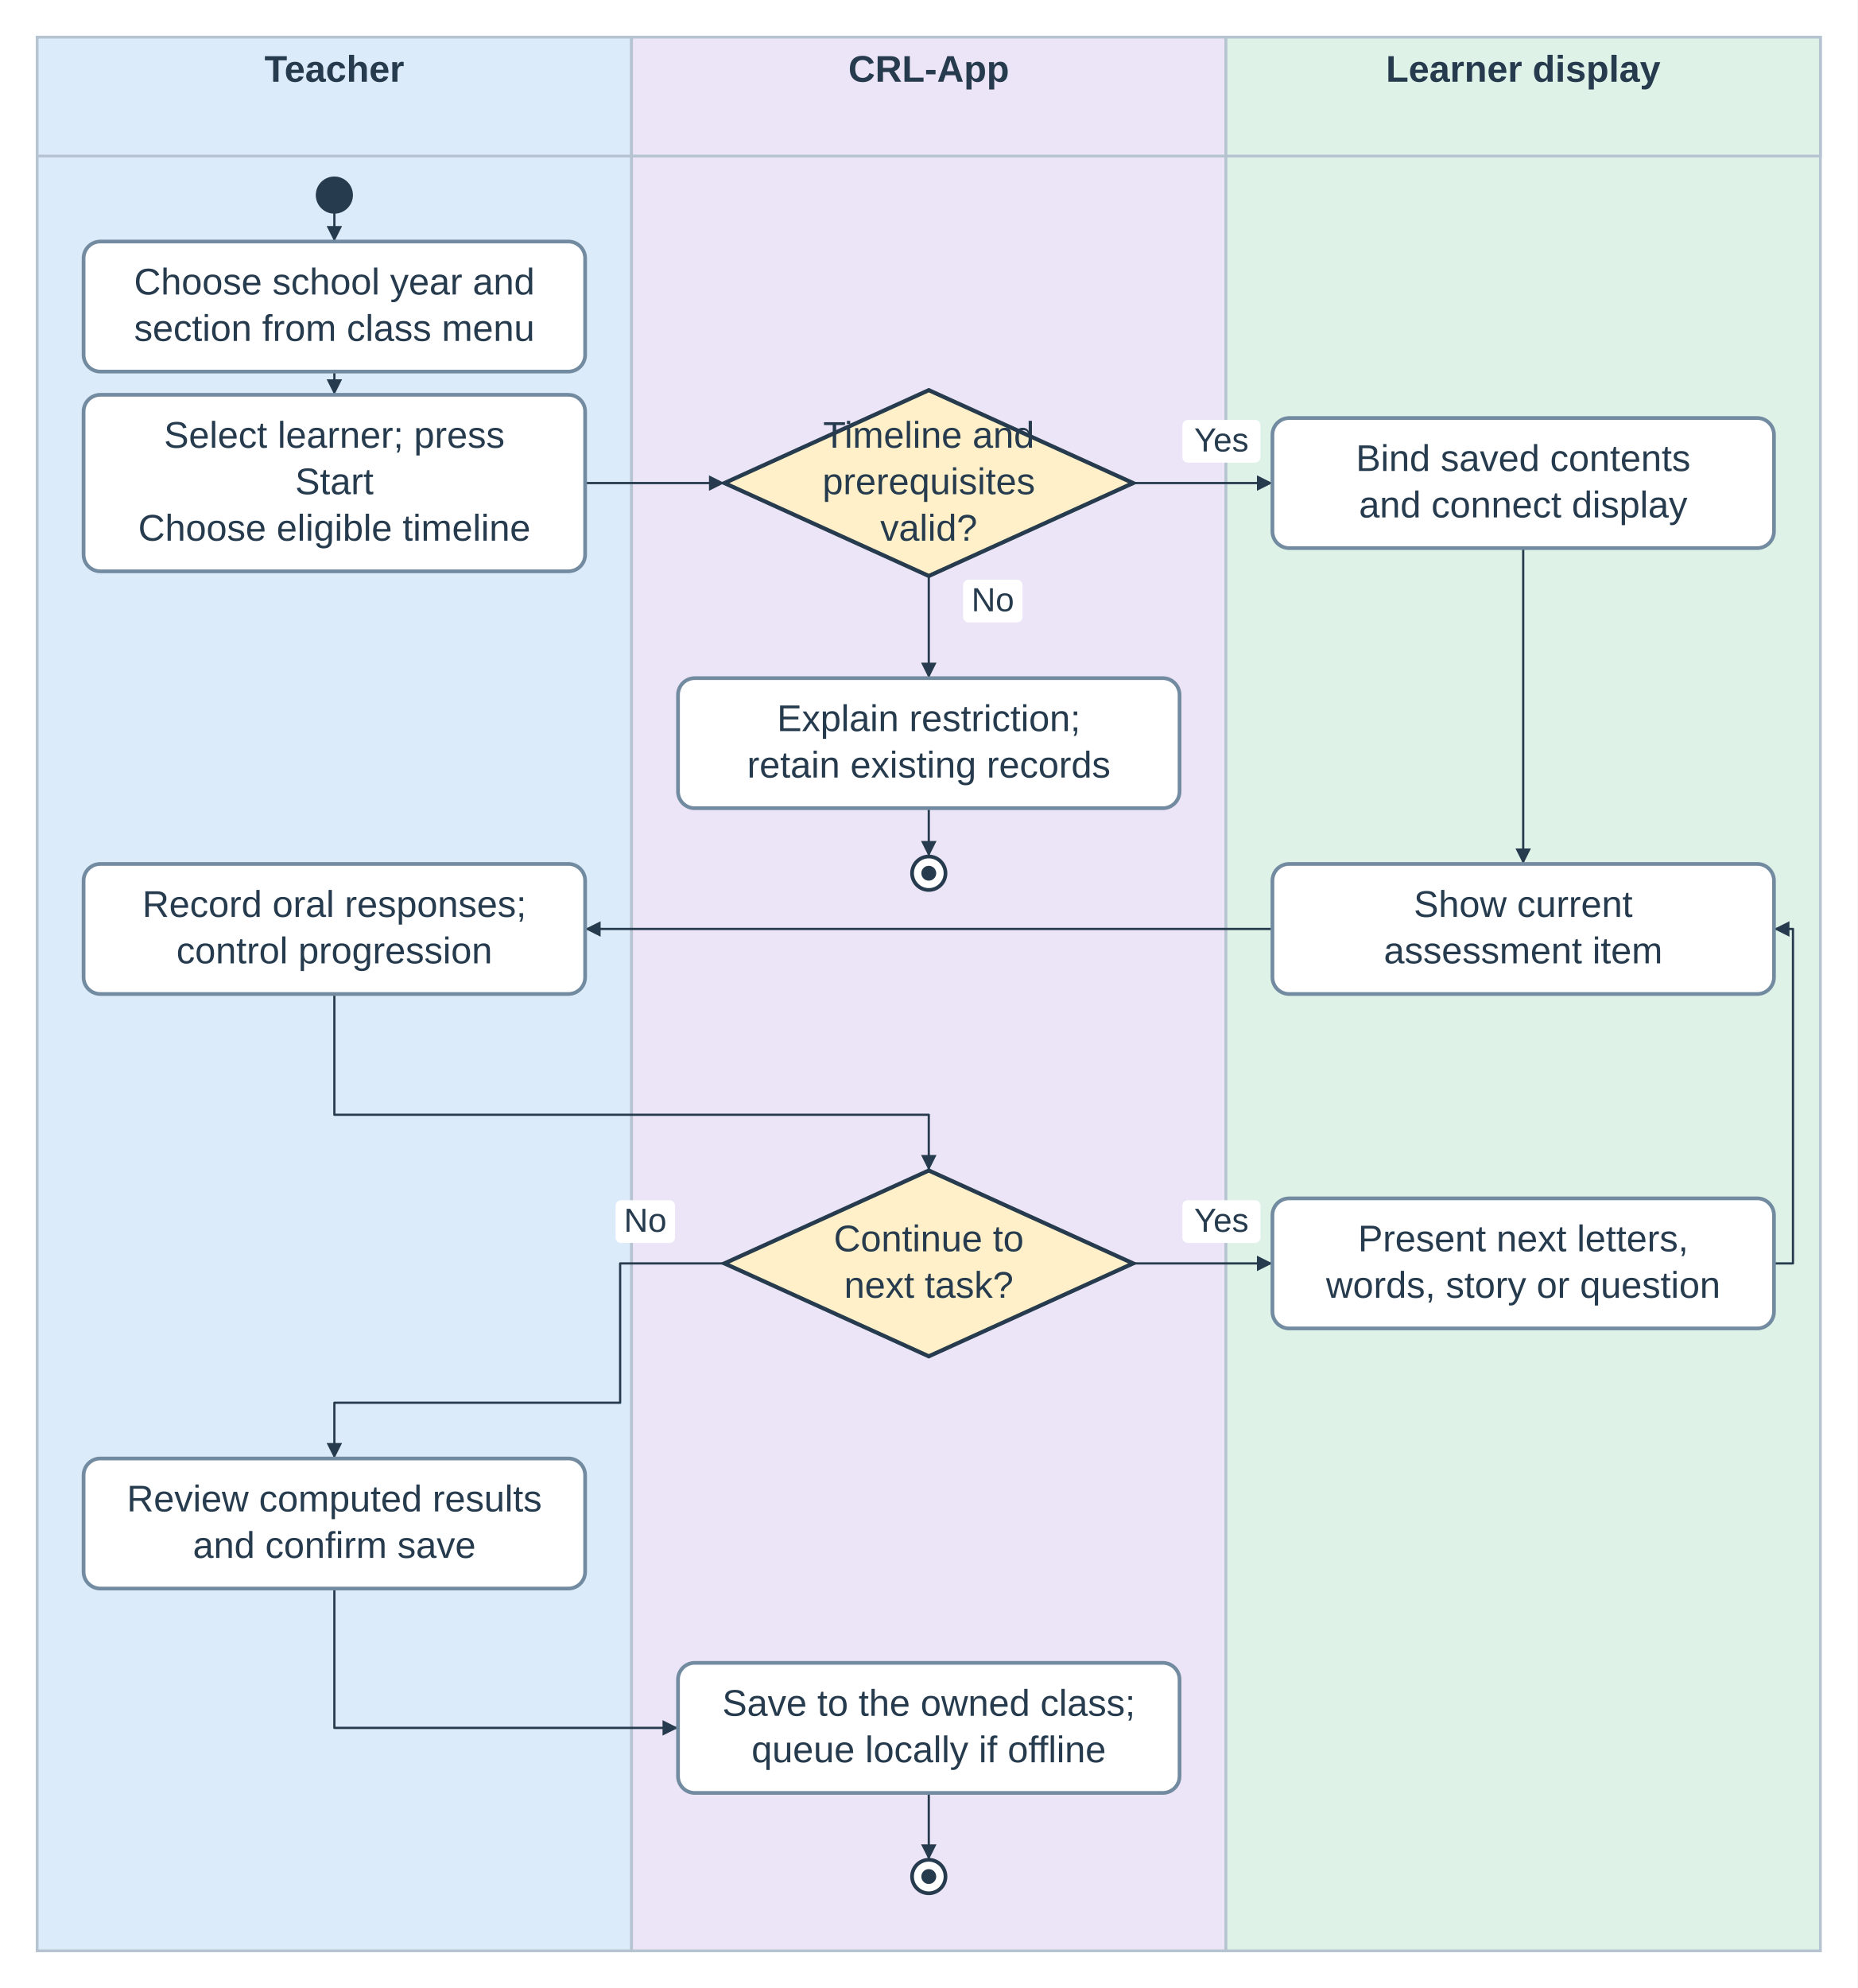
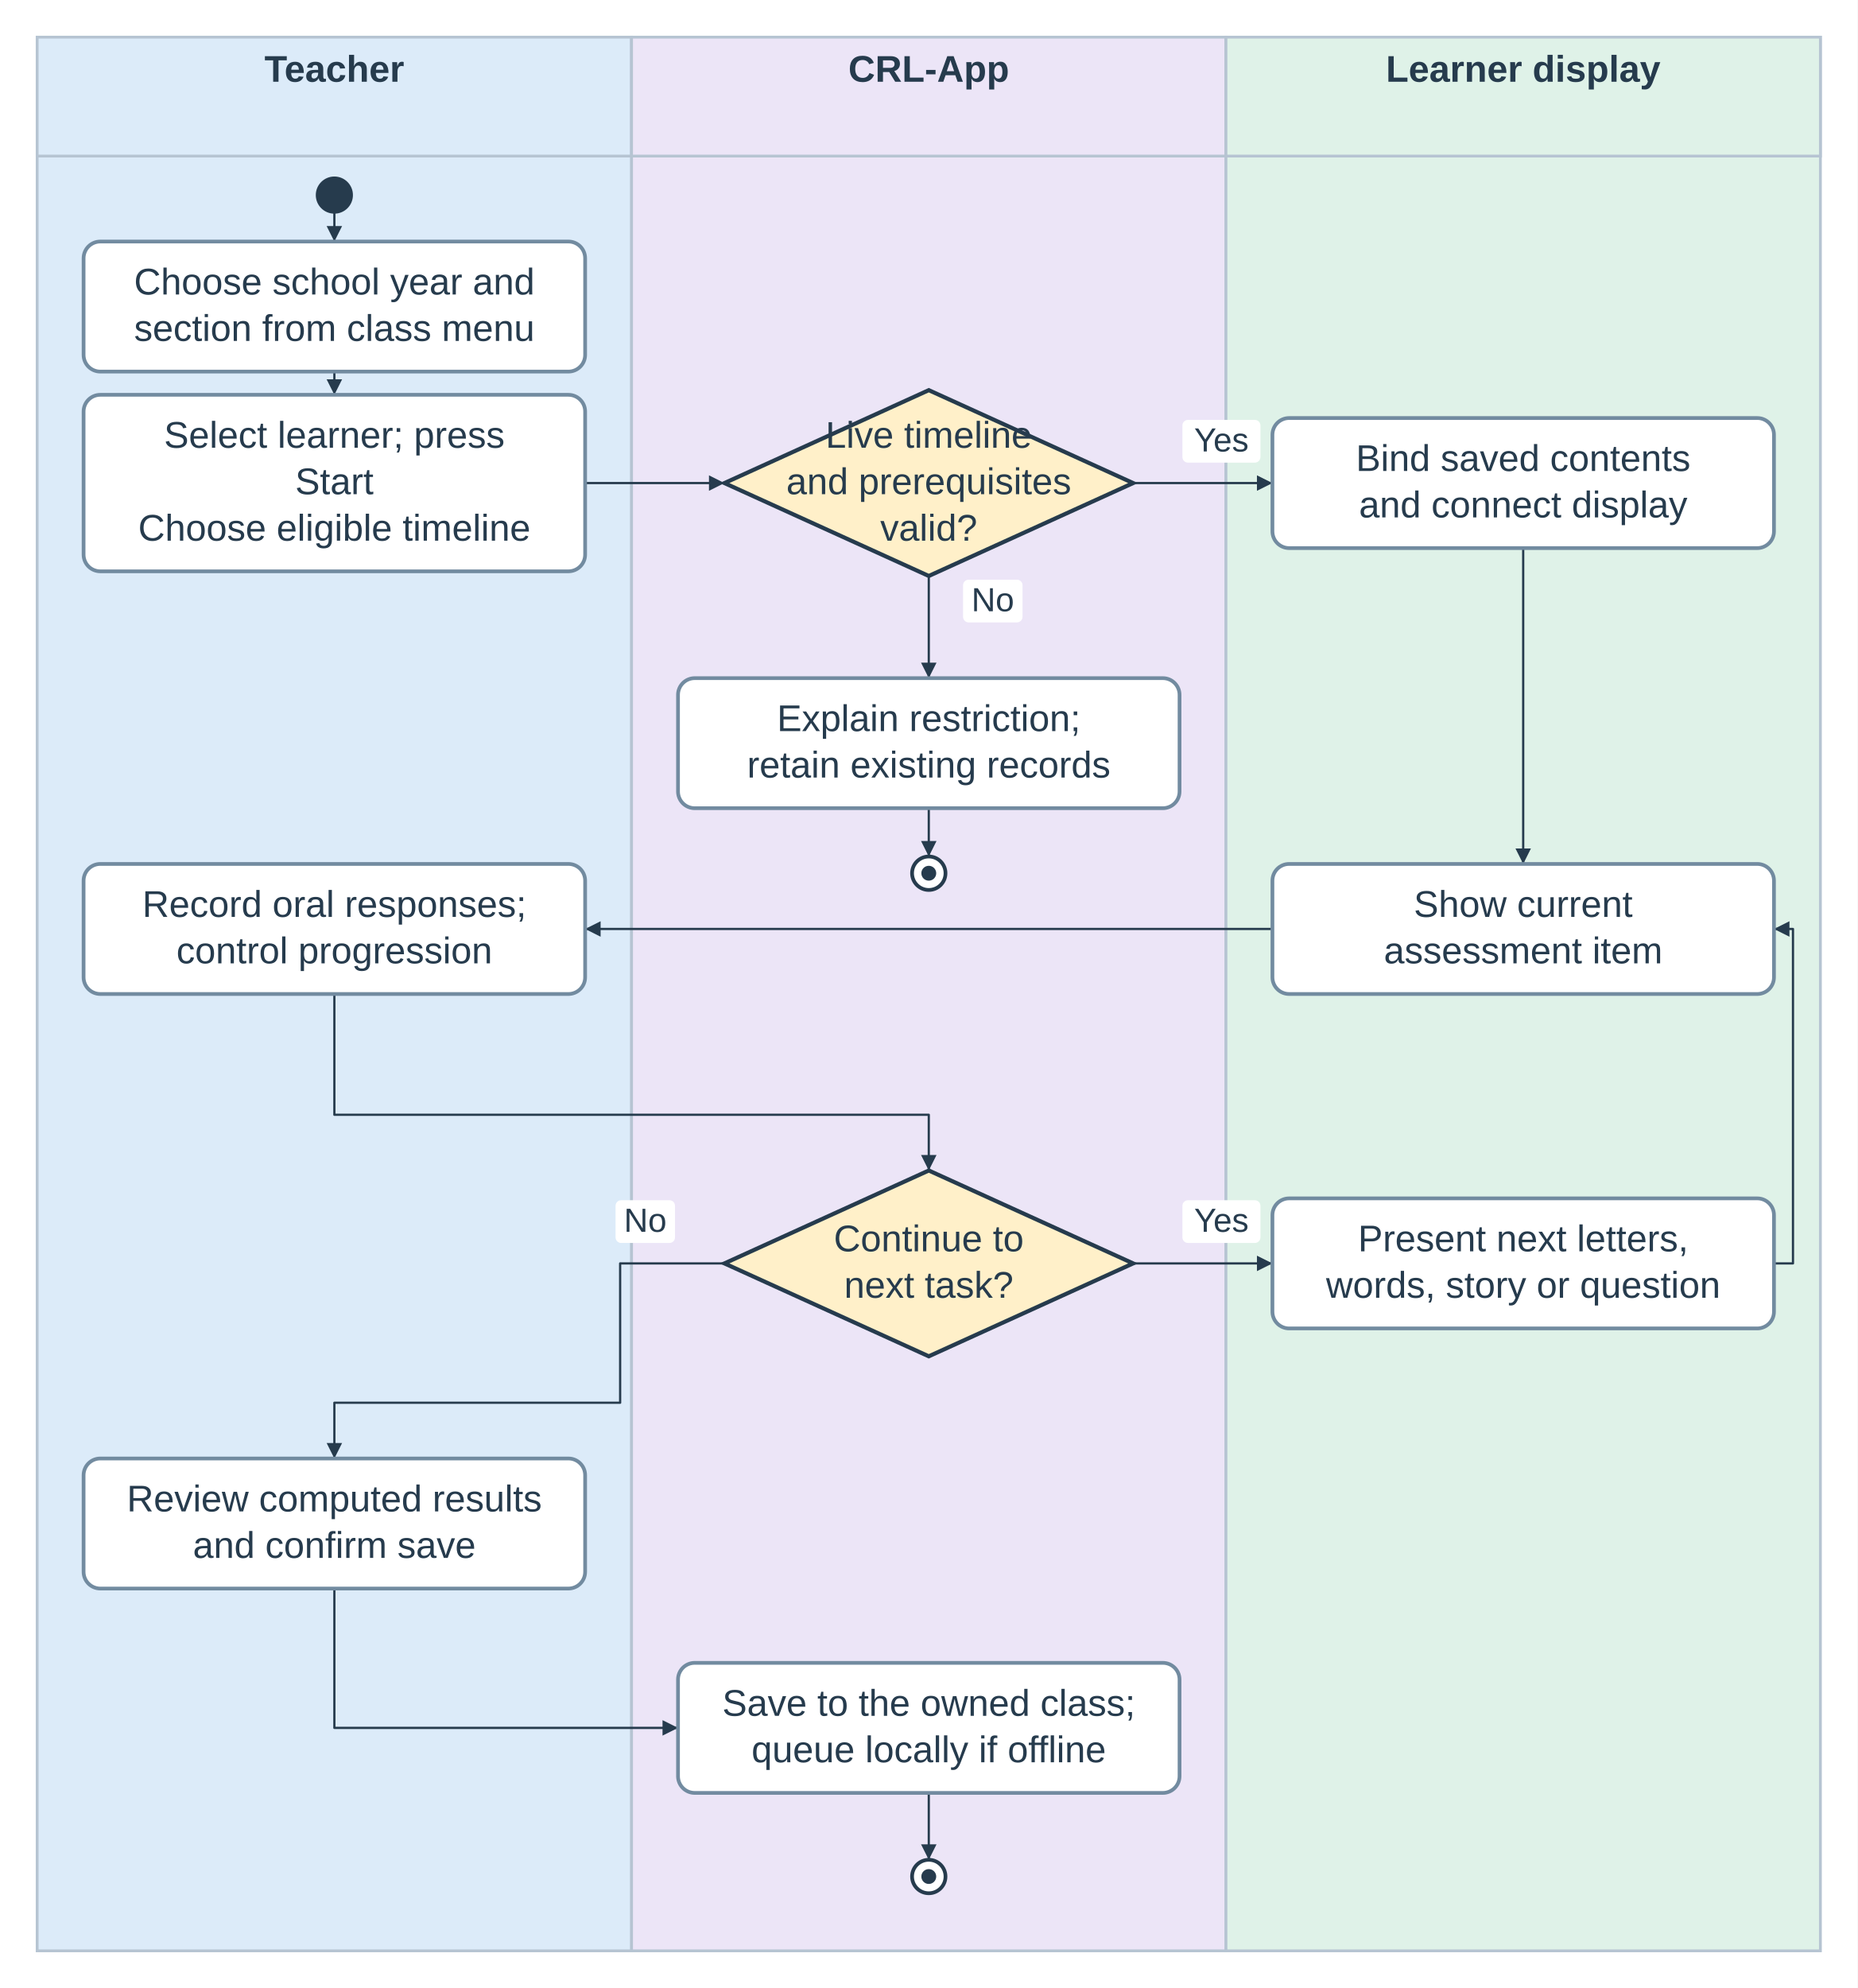
<svg xmlns="http://www.w3.org/2000/svg" width="1000" height="1070" viewBox="0 0 1000 1070">
  <rect width="100%" height="100%" fill="white" />
  <defs>
    <marker id="arrow" viewBox="0 0 12 12" refX="11" refY="6" markerWidth="10" markerHeight="10" markerUnits="userSpaceOnUse" orient="auto-start-reverse">
      <path d="M1,1 L11,6 L1,11 Z" fill="#263b4d" />
    </marker>
  </defs>
  <rect x="20.0" y="20" width="320.0" height="1030" rx="0" fill="#dcebf9" stroke="#b6c4d2" stroke-width="1.5" />
  <rect x="20.0" y="20" width="320.0" height="64" rx="0" fill="#dcebf9" stroke="#b6c4d2" stroke-width="1.5" />
  <rect x="340.0" y="20" width="320.0" height="1030" rx="0" fill="#ece5f7" stroke="#b6c4d2" stroke-width="1.5" />
  <rect x="340.0" y="20" width="320.0" height="64" rx="0" fill="#ece5f7" stroke="#b6c4d2" stroke-width="1.5" />
  <rect x="660.0" y="20" width="320.0" height="1030" rx="0" fill="#dff2e8" stroke="#b6c4d2" stroke-width="1.5" />
  <rect x="660.0" y="20" width="320.0" height="64" rx="0" fill="#dff2e8" stroke="#b6c4d2" stroke-width="1.5" />
  <polyline points="180.0,114.0 180.0,130.0" fill="none" stroke="#263b4d" stroke-width="1.2" stroke-linejoin="round" marker-end="url(#arrow)" />
  <polyline points="180.0,200.0 180.0,212.5" fill="none" stroke="#263b4d" stroke-width="1.2" stroke-linejoin="round" marker-end="url(#arrow)" />
  <polyline points="315.0,260.0 390.0,260.0" fill="none" stroke="#263b4d" stroke-width="1.2" stroke-linejoin="round" marker-end="url(#arrow)" />
  <polyline points="500.0,310.0 500.0,365.0" fill="none" stroke="#263b4d" stroke-width="1.2" stroke-linejoin="round" marker-end="url(#arrow)" />
  <polyline points="500.0,435.0 500.0,461.0" fill="none" stroke="#263b4d" stroke-width="1.2" stroke-linejoin="round" marker-end="url(#arrow)" />
  <polyline points="610.0,260.0 685.0,260.0" fill="none" stroke="#263b4d" stroke-width="1.2" stroke-linejoin="round" marker-end="url(#arrow)" />
  <polyline points="820.0,295.0 820.0,465.0" fill="none" stroke="#263b4d" stroke-width="1.2" stroke-linejoin="round" marker-end="url(#arrow)" />
  <polyline points="685.0,500.0 315.0,500.0" fill="none" stroke="#263b4d" stroke-width="1.2" stroke-linejoin="round" marker-end="url(#arrow)" />
  <polyline points="180.0,535.0 180.0,600 500.0,600 500.0,630.0" fill="none" stroke="#263b4d" stroke-width="1.2" stroke-linejoin="round" marker-end="url(#arrow)" />
  <polyline points="610.0,680.0 685.0,680.0" fill="none" stroke="#263b4d" stroke-width="1.2" stroke-linejoin="round" marker-end="url(#arrow)" />
  <polyline points="955.0,680.0 965.231,680 965.231,500 955.0,500.0" fill="none" stroke="#263b4d" stroke-width="1.2" stroke-linejoin="round" marker-end="url(#arrow)" />
  <polyline points="390.0,680.0 333.846,680 333.846,755 180.0,755 180.0,785.0" fill="none" stroke="#263b4d" stroke-width="1.2" stroke-linejoin="round" marker-end="url(#arrow)" />
  <polyline points="180.0,855.0 180.0,930 365.0,930.0" fill="none" stroke="#263b4d" stroke-width="1.2" stroke-linejoin="round" marker-end="url(#arrow)" />
  <polyline points="500.0,965.0 500.0,1001.0" fill="none" stroke="#263b4d" stroke-width="1.2" stroke-linejoin="round" marker-end="url(#arrow)" />
  <text x="180.0" y="44.0" text-anchor="middle" font-family="Arial,sans-serif" font-size="20" fill="#263b4d" font-weight="bold">Teacher</text>
  <text x="500.0" y="44.0" text-anchor="middle" font-family="Arial,sans-serif" font-size="20" fill="#263b4d" font-weight="bold">CRL-App</text>
  <text x="820.0" y="44.0" text-anchor="middle" font-family="Arial,sans-serif" font-size="20" fill="#263b4d" font-weight="bold">Learner display</text>
  <circle cx="180" cy="105" r="9.0" fill="#263b4d" stroke="#263b4d" stroke-width="2" />
  <rect x="45.0" y="130.0" width="270" height="70" rx="9" fill="white" stroke="#728ba0" stroke-width="2" />
  <text x="180" y="158.5" text-anchor="middle" font-family="Arial,sans-serif" font-size="20" fill="#263b4d">Choose school year and</text>
  <text x="180" y="183.5" text-anchor="middle" font-family="Arial,sans-serif" font-size="20" fill="#263b4d">section from class menu</text>
  <rect x="45.0" y="212.5" width="270" height="95" rx="9" fill="white" stroke="#728ba0" stroke-width="2" />
  <text x="180" y="241.0" text-anchor="middle" font-family="Arial,sans-serif" font-size="20" fill="#263b4d">Select learner; press</text>
  <text x="180" y="266.0" text-anchor="middle" font-family="Arial,sans-serif" font-size="20" fill="#263b4d">Start</text>
  <text x="180" y="291.0" text-anchor="middle" font-family="Arial,sans-serif" font-size="20" fill="#263b4d">Choose eligible timeline</text>
  <polygon points="500,210.0 610.0,260 500,310.0 390.0,260" fill="#fff0c9" stroke="#263b4d" stroke-width="2.2" />
-   <text x="500" y="241.0" text-anchor="middle" font-family="Arial,sans-serif" font-size="20" fill="#263b4d">Timeline and</text>
-   <text x="500" y="266.0" text-anchor="middle" font-family="Arial,sans-serif" font-size="20" fill="#263b4d">prerequisites</text>
+   <text x="500" y="241.0" text-anchor="middle" font-family="Arial,sans-serif" font-size="20" fill="#263b4d">Live timeline</text>
+   <text x="500" y="266.0" text-anchor="middle" font-family="Arial,sans-serif" font-size="20" fill="#263b4d">and prerequisites</text>
  <text x="500" y="291.0" text-anchor="middle" font-family="Arial,sans-serif" font-size="20" fill="#263b4d">valid?</text>
  <rect x="365.0" y="365.0" width="270" height="70" rx="9" fill="white" stroke="#728ba0" stroke-width="2" />
  <text x="500" y="393.5" text-anchor="middle" font-family="Arial,sans-serif" font-size="20" fill="#263b4d">Explain restriction;</text>
  <text x="500" y="418.5" text-anchor="middle" font-family="Arial,sans-serif" font-size="20" fill="#263b4d">retain existing records</text>
  <circle cx="500" cy="470" r="9.0" fill="white" stroke="#263b4d" stroke-width="2" />
  <circle cx="500" cy="470" r="4.0" fill="#263b4d" />
  <rect x="685.0" y="225.0" width="270" height="70" rx="9" fill="white" stroke="#728ba0" stroke-width="2" />
  <text x="820" y="253.5" text-anchor="middle" font-family="Arial,sans-serif" font-size="20" fill="#263b4d">Bind saved contents</text>
  <text x="820" y="278.5" text-anchor="middle" font-family="Arial,sans-serif" font-size="20" fill="#263b4d">and connect display</text>
  <rect x="685.0" y="465.0" width="270" height="70" rx="9" fill="white" stroke="#728ba0" stroke-width="2" />
  <text x="820" y="493.5" text-anchor="middle" font-family="Arial,sans-serif" font-size="20" fill="#263b4d">Show current</text>
  <text x="820" y="518.5" text-anchor="middle" font-family="Arial,sans-serif" font-size="20" fill="#263b4d">assessment item</text>
  <rect x="45.0" y="465.0" width="270" height="70" rx="9" fill="white" stroke="#728ba0" stroke-width="2" />
  <text x="180" y="493.5" text-anchor="middle" font-family="Arial,sans-serif" font-size="20" fill="#263b4d">Record oral responses;</text>
  <text x="180" y="518.5" text-anchor="middle" font-family="Arial,sans-serif" font-size="20" fill="#263b4d">control progression</text>
  <polygon points="500,630.0 610.0,680 500,730.0 390.0,680" fill="#fff0c9" stroke="#263b4d" stroke-width="2.2" />
  <text x="500" y="673.5" text-anchor="middle" font-family="Arial,sans-serif" font-size="20" fill="#263b4d">Continue to</text>
  <text x="500" y="698.5" text-anchor="middle" font-family="Arial,sans-serif" font-size="20" fill="#263b4d">next task?</text>
  <rect x="685.0" y="645.0" width="270" height="70" rx="9" fill="white" stroke="#728ba0" stroke-width="2" />
  <text x="820" y="673.5" text-anchor="middle" font-family="Arial,sans-serif" font-size="20" fill="#263b4d">Present next letters,</text>
  <text x="820" y="698.5" text-anchor="middle" font-family="Arial,sans-serif" font-size="20" fill="#263b4d">words, story or question</text>
  <rect x="45.0" y="785.0" width="270" height="70" rx="9" fill="white" stroke="#728ba0" stroke-width="2" />
  <text x="180" y="813.5" text-anchor="middle" font-family="Arial,sans-serif" font-size="20" fill="#263b4d">Review computed results</text>
  <text x="180" y="838.5" text-anchor="middle" font-family="Arial,sans-serif" font-size="20" fill="#263b4d">and confirm save</text>
  <rect x="365.0" y="895.0" width="270" height="70" rx="9" fill="white" stroke="#728ba0" stroke-width="2" />
  <text x="500" y="923.5" text-anchor="middle" font-family="Arial,sans-serif" font-size="20" fill="#263b4d">Save to the owned class;</text>
  <text x="500" y="948.5" text-anchor="middle" font-family="Arial,sans-serif" font-size="20" fill="#263b4d">queue locally if offline</text>
  <circle cx="500" cy="1010" r="9.0" fill="white" stroke="#263b4d" stroke-width="2" />
  <circle cx="500" cy="1010" r="4.0" fill="#263b4d" />
  <rect x="518.462" y="312" width="32" height="23" rx="3" fill="white" />
  <text x="534.462" y="329" text-anchor="middle" font-family="Arial,sans-serif" font-size="18" fill="#263b4d">No</text>
  <rect x="636.538" y="226" width="42" height="23" rx="3" fill="white" />
  <text x="657.538" y="243" text-anchor="middle" font-family="Arial,sans-serif" font-size="18" fill="#263b4d">Yes</text>
  <rect x="636.538" y="646" width="42" height="23" rx="3" fill="white" />
  <text x="657.538" y="663" text-anchor="middle" font-family="Arial,sans-serif" font-size="18" fill="#263b4d">Yes</text>
  <rect x="331.385" y="646" width="32" height="23" rx="3" fill="white" />
  <text x="347.385" y="663" text-anchor="middle" font-family="Arial,sans-serif" font-size="18" fill="#263b4d">No</text>
</svg>
